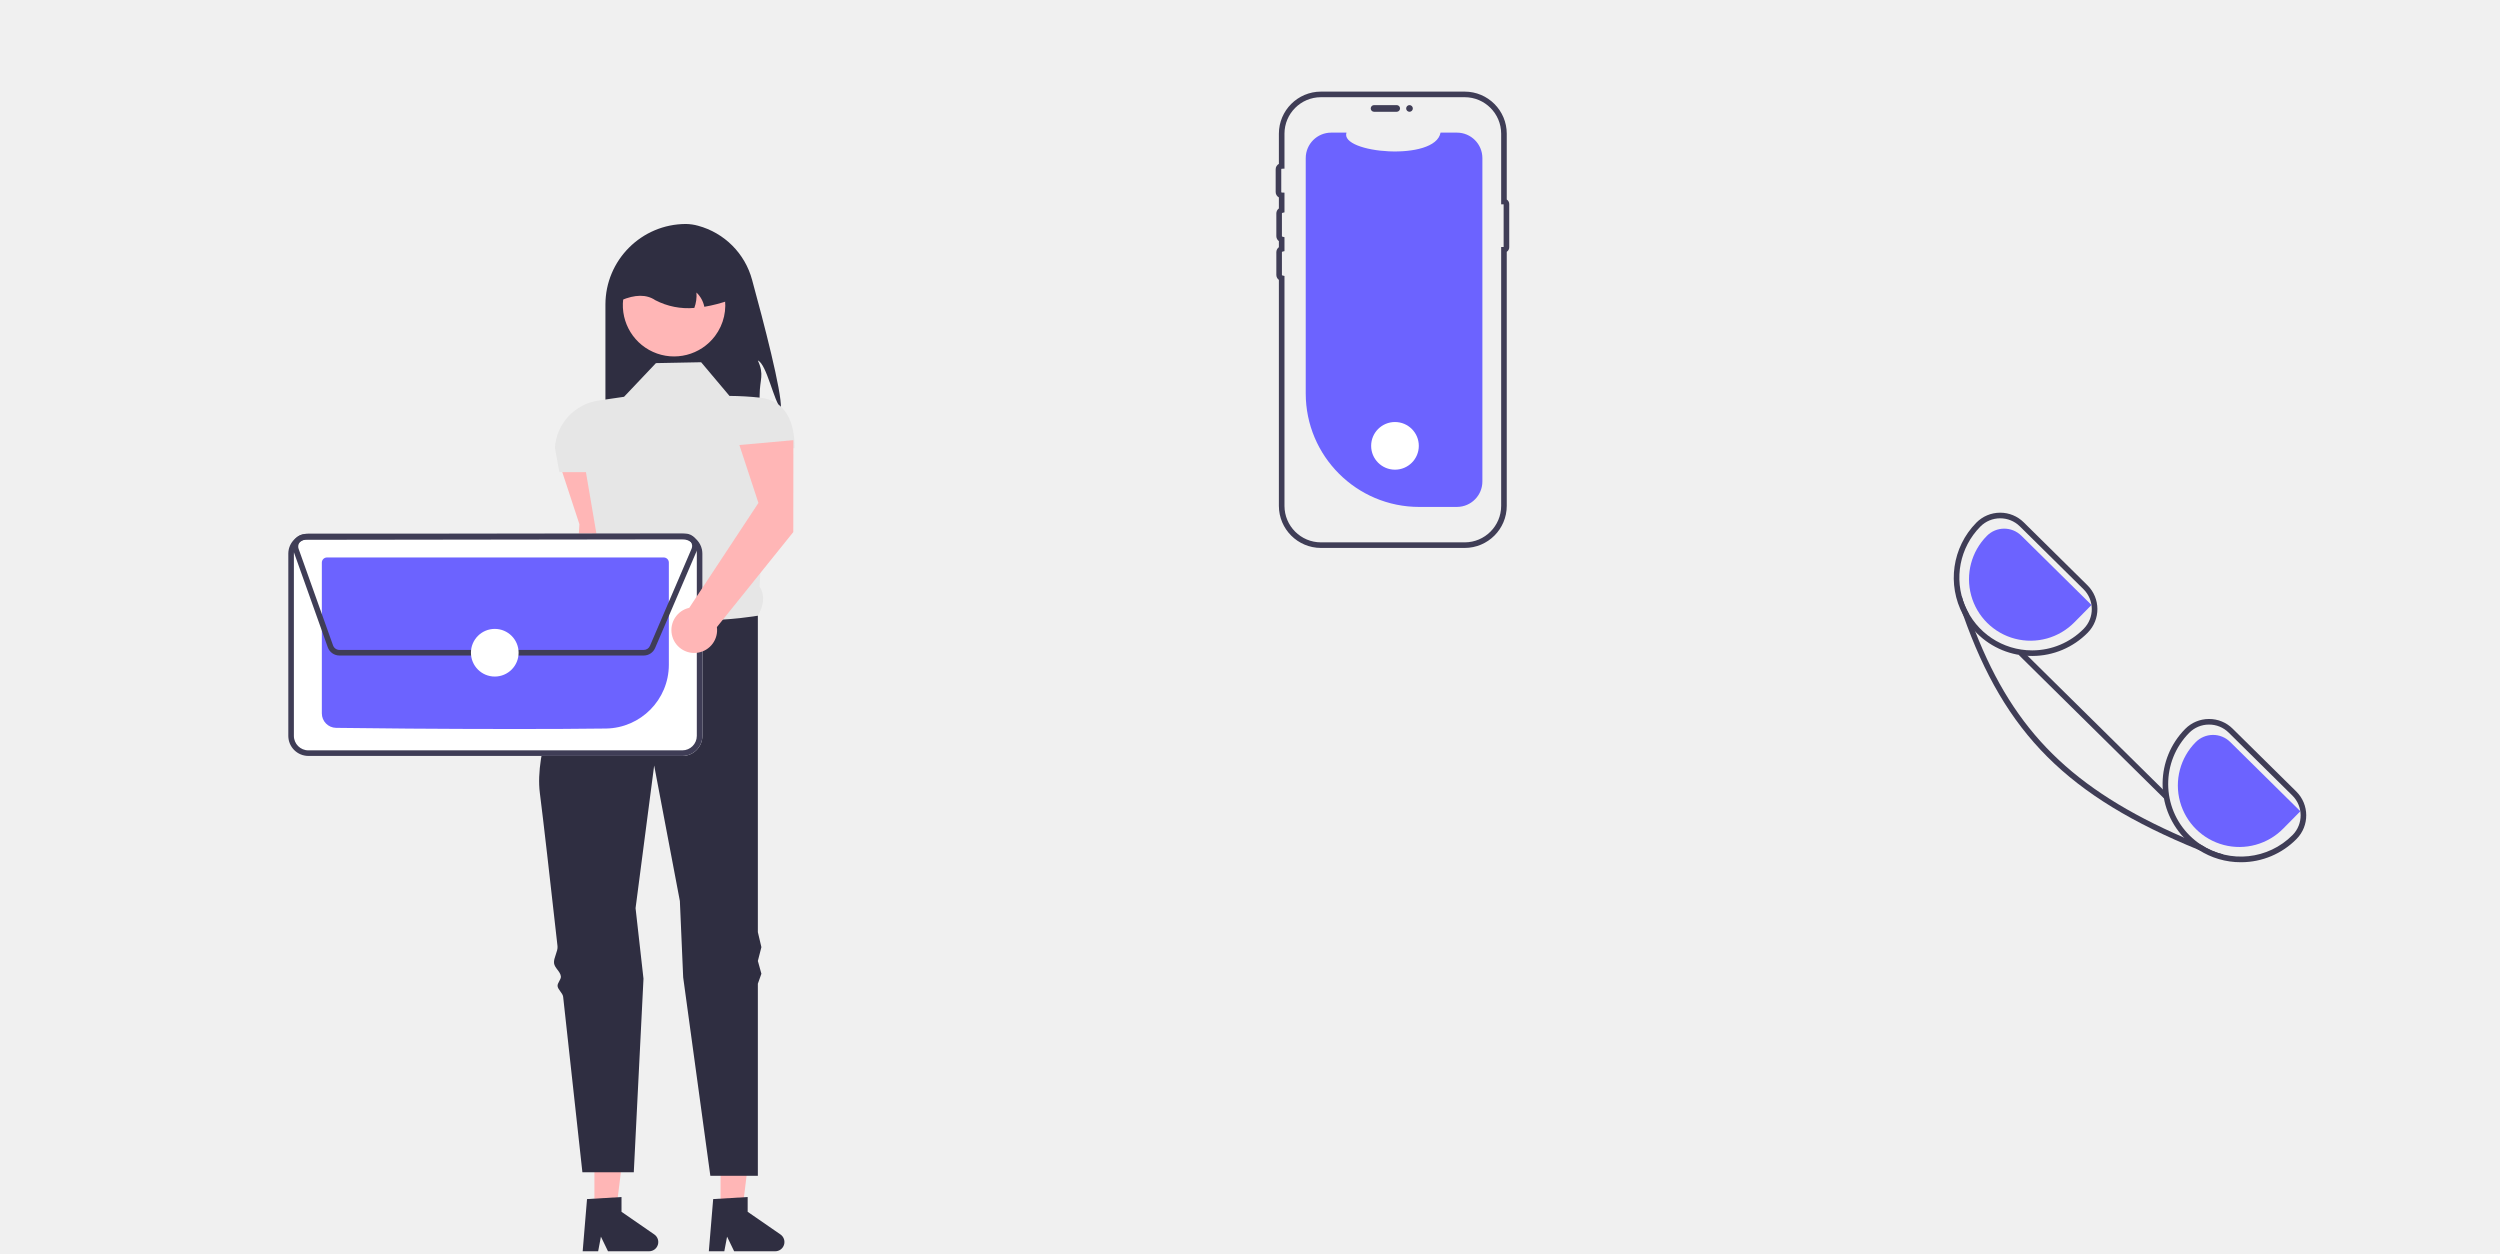
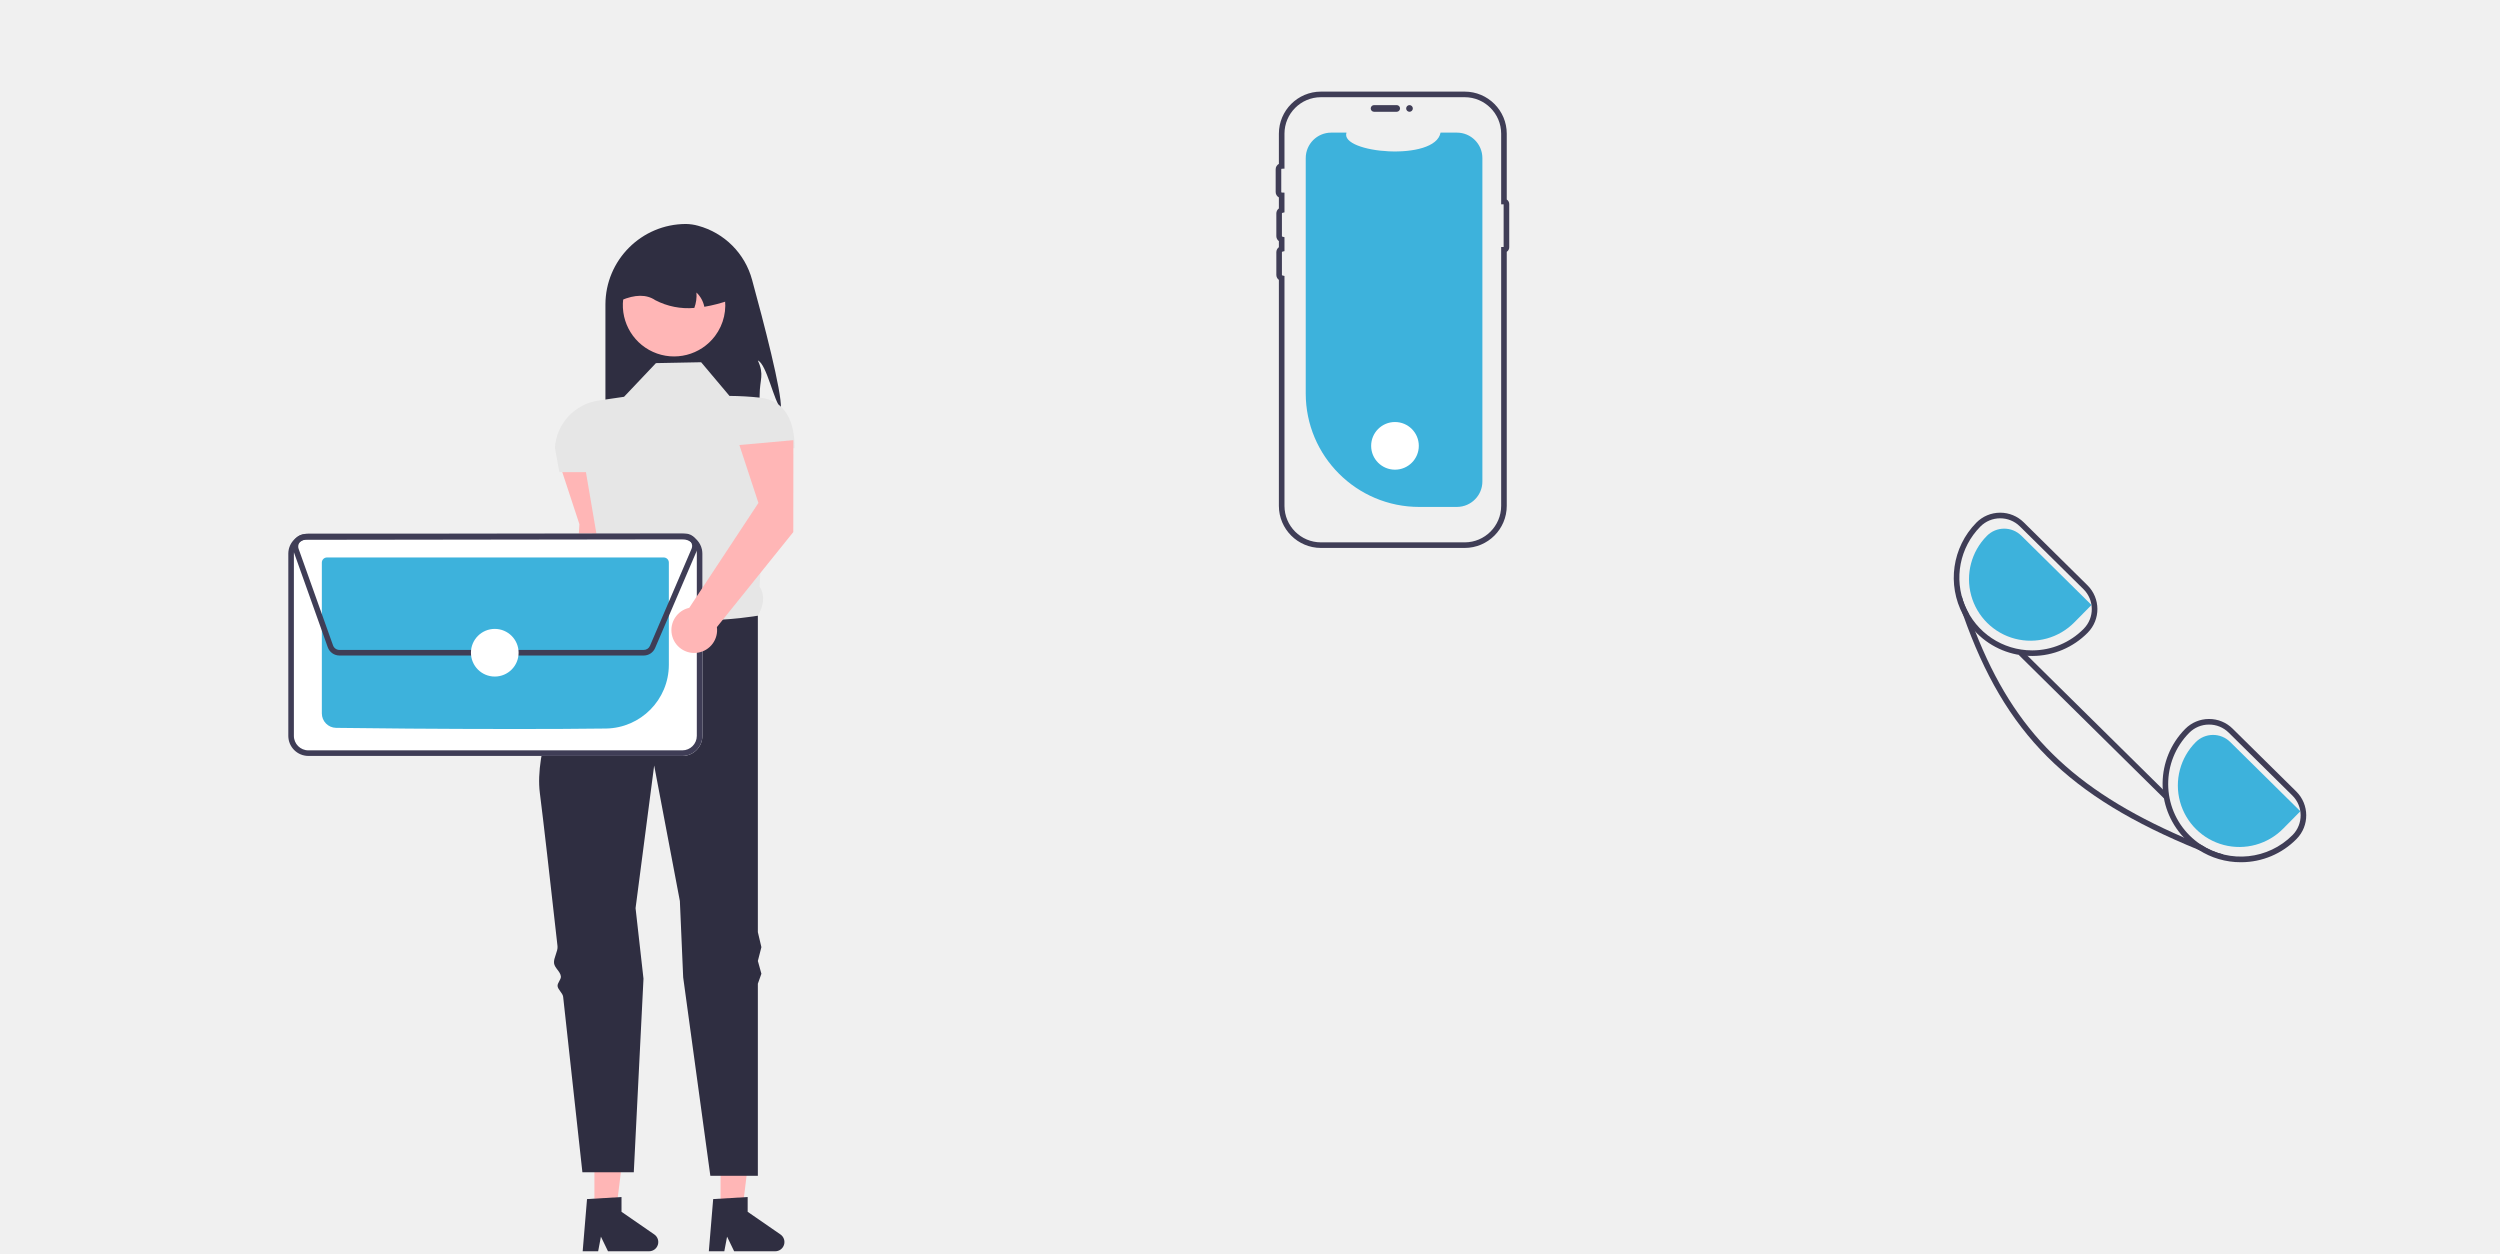
<svg xmlns="http://www.w3.org/2000/svg" data-name="Layer 1" width="894.249" height="448.282" viewBox="0 0 894.249 448.282">
  <path d="M447.37,674.141q-40.475,0-80.829-1.449c-38.44-1.381-78.19-2.808-115.136-23.299-25.845-14.333-48.735-37.329-66.194-66.504a223.77,223.77,0,0,1-25.369-63.604,261.476,261.476,0,0,1,.953-123.779,219.834,219.834,0,0,1,14.741-40.4c26.943-55.793,76.085-93.246,134.826-102.754a6.807,6.807,0,0,1,1.463-.031c.264.014.528.029.796.018l.346-.11a16.882,16.882,0,0,1,2.721-.698c90.594-13.487,186.365,13.802,276.952,78.914,70.042,50.351,162.868,77.464,283.781,82.889l1.717.09c33.66,1.934,66.218,15.811,94.16,40.133,27.579,24.006,48.287,56.034,59.884,92.624,1.426,4.461,2.733,9.104,3.884,13.801a26.039,26.039,0,0,1-6.941,24.69v.009l-.301.31c-.725.721-1.488,1.412-2.267,2.056l-.917.756c-7.727,6.365-13.83,11.394-21.135,15.299a64.983,64.983,0,0,1-15.419,5.821c-29.465,7.184-59.388,13.844-88.936,19.797-57.385,11.57-116.281,21.115-175.054,28.368A2269.141,2269.141,0,0,1,447.37,674.141Zm-136.232-419.845a3.507,3.507,0,0,0-.539.037c-58.192,9.419-106.869,46.504-133.544,101.745a217.624,217.624,0,0,0-14.595,40,259.188,259.188,0,0,0-.941,122.681,221.622,221.622,0,0,0,25.123,62.996c17.288,28.889,39.944,51.654,65.518,65.836,36.614,20.308,76.176,21.729,114.436,23.102a2266.314,2266.314,0,0,0,358.315-15.595c58.735-7.249,117.593-16.787,174.94-28.351,29.528-5.948,59.43-12.604,88.875-19.783a63.358,63.358,0,0,0,15.047-5.679c7.157-3.826,13.202-8.807,20.855-15.111l.917-.755c.67-.554,1.329-1.146,1.958-1.761l.181-.189c6.289-6.339,8.735-14.702,6.71-22.944v-.001c-1.139-4.646-2.432-9.24-3.844-13.655-23.69-74.746-84.974-127.569-152.496-131.447l-1.707-.09c-55.232-2.479-103.564-9.344-147.752-20.99-52.75-13.902-98.801-34.83-136.876-62.201-90.242-64.862-185.613-92.049-275.811-78.626a15.473,15.473,0,0,0-2.479.643l-.623.174a9.374,9.374,0,0,1-1.062-.013C311.537,254.307,311.335,254.296,311.138,254.296Z" transform="translate(-152.8755 -225.8589)" fill="#f0f0f0" />
  <path d="M432.202,371.915c-2.498-2.397-5.053-15.762-8.242-17.118,2.384,5.269.653,6.663.64,12.446a39.123,39.123,0,0,1-1.141,9.745H369.435V334.825a28.847,28.847,0,0,1,28.848-28.848,17.214,17.214,0,0,1,4.276.626A27.428,27.428,0,0,1,421.909,326.007C426.028,341.061,432.578,366.119,432.202,371.915Z" transform="translate(-152.8755 -225.8589)" fill="#2f2e41" />
  <path d="M372.605,423.782l.027-32.863L353.314,392.645l6.818,20.726-3.191,52.096a8.173,8.173,0,1,0,9.89,6.889Z" transform="translate(-152.8755 -225.8589)" fill="#ffb6b6" />
  <polygon points="257.746 432.76 265.55 432.759 269.263 402.657 257.744 402.657 257.746 432.76" fill="#ffb6b6" />
  <path d="M407.978,654.769l12.337-.736v5.286l11.729,8.101a3.302,3.302,0,0,1-1.876,6.019H415.481L412.949,668.209l-.988,5.228h-5.538Z" transform="translate(-152.8755 -225.8589)" fill="#2f2e41" />
  <polygon points="212.62 432.76 220.425 432.759 224.137 402.657 212.619 402.657 212.62 432.76" fill="#ffb6b6" />
  <path d="M362.853,654.769l12.337-.736v5.286l11.729,8.101a3.302,3.302,0,0,1-1.876,6.019H370.355l-2.532-5.228-.988,5.228H361.297Z" transform="translate(-152.8755 -225.8589)" fill="#2f2e41" />
  <path d="M403.672,355.43l-16.167.317-11.412,12.046-9.149,1.342a18.266,18.266,0,0,0-15.577,16.897v0l1.585,8.706h9.51l5.502,32.303c-2.139,5.451-2.285,9.754,2.107,11.444l13.631,25.678L423.96,446.094c2.042-3.51,2.696-7.036.609-10.464l2.878-49.45h9.677v0c0-9.249-3.128-17.046-12.32-18.075a108.654,108.654,0,0,0-10.989-.629Z" transform="translate(-152.8755 -225.8589)" fill="#e6e6e6" />
  <path d="M423.96,446.094s-39.309,6.974-53.891-7.608c0,0-1.48,2.513-3.711,6.682-.642,1.199-1.881,2.011-2.629,3.463-.68,1.32-2.429,2.942-3.17,4.439-.596,1.204.36,2.777-.26,4.078-7.468,15.664-16.193,37.759-14.322,52.348,1.206,9.409,3.698,31.302,6.322,54.816.205,1.837-1.455,4.197-1.249,6.049.194,1.746,2.255,2.984,2.45,4.734.129,1.162-1.31,2.348-1.181,3.508.141,1.273,1.85,2.522,1.991,3.79,3.594,32.468,6.886,62.781,6.886,62.781h18.386l3.469-69.232-2.835-25.236,6.657-51.038,9.193,48.502,1.183,27.297,9.715,70.975H423.96v-68.708l1.268-3.569-1.268-4.578,1.268-4.932-1.268-5.372Z" transform="translate(-152.8755 -225.8589)" fill="#2f2e41" />
  <path d="M408.634,346.055a18.326,18.326,0,1,1,3.175-15.314c.053.22.097.438.14.665A18.301,18.301,0,0,1,408.634,346.055Z" transform="translate(-152.8755 -225.8589)" fill="#ffb6b6" />
  <path d="M404.813,335.598a9.633,9.633,0,0,0-2.815-5.104,13.142,13.142,0,0,1-.761,5.51,25.395,25.395,0,0,1-13.955-2.764c-3.233-2.194-7.348-2.004-12.141,0a17.75,17.75,0,0,1,17.752-17.752h3.17a17.756,17.756,0,0,1,17.752,17.752A52.852,52.852,0,0,1,404.813,335.598Z" transform="translate(-152.8755 -225.8589)" fill="#2f2e41" />
  <circle cx="113.249" cy="285" r="51" fill="#f0f0f0" />
  <circle cx="438.249" cy="51" r="51" fill="#f0f0f0" />
  <circle cx="843.249" cy="293" r="51" fill="#f0f0f0" />
-   <path d="M683.125,282.421V398.067A9.119,9.119,0,0,1,674.101,407.186a.802.802,0,0,1-.1.004H660.541a40.606,40.606,0,0,1-40.606-40.606v-84.163a9.123,9.123,0,0,1,9.123-9.123l5.454,0c-2.527,7.371,31.765,10.474,33.648,0l5.841,0A9.123,9.123,0,0,1,683.125,282.421Z" transform="translate(-152.8755 -225.8589)" fill="#6c63ff" />
+   <path d="M683.125,282.421V398.067A9.119,9.119,0,0,1,674.101,407.186a.802.802,0,0,1-.1.004H660.541a40.606,40.606,0,0,1-40.606-40.606v-84.163a9.123,9.123,0,0,1,9.123-9.123l5.454,0c-2.527,7.371,31.765,10.474,33.648,0l5.841,0A9.123,9.123,0,0,1,683.125,282.421Z" transform="translate(-152.8755 -225.8589)" fill="#3db2dc" />
  <path d="M643.182,264.65a1.197,1.197,0,0,1,1.196-1.196h8.13a1.196,1.196,0,0,1,0,2.391h-8.13A1.197,1.197,0,0,1,643.182,264.65Z" transform="translate(-152.8755 -225.8589)" fill="#3f3d56" />
  <path d="M676.794,421.859h-51.416a15.063,15.063,0,0,1-15.046-15.046V325.972a2.187,2.187,0,0,1-.911-1.779v-8.13a2.186,2.186,0,0,1,.911-1.778v-2.182a2.186,2.186,0,0,1-.911-1.778v-8.131a2.186,2.186,0,0,1,.911-1.778v-3.944a2.184,2.184,0,0,1-1.15-1.93v-8.13a2.184,2.184,0,0,1,1.15-1.93V273.674A15.063,15.063,0,0,1,625.378,258.628h51.416a15.063,15.063,0,0,1,15.046,15.046V297.23a1.886,1.886,0,0,1,.886,1.598v15.503a1.887,1.887,0,0,1-.886,1.599V406.813A15.063,15.063,0,0,1,676.794,421.859ZM625.378,260.628a13.061,13.061,0,0,0-13.046,13.046v12.508l-.962.037a.195.195,0,0,0-.188.192V294.541a.196.196,0,0,0,.188.192l.962.037v7.049l-.761.188a.197.197,0,0,0-.15.187v8.131a.197.197,0,0,0,.15.187l.761.188v4.991l-.761.188a.197.197,0,0,0-.15.187v8.13a.197.197,0,0,0,.15.187l.761.188V406.813a13.061,13.061,0,0,0,13.046,13.046h51.416a13.061,13.061,0,0,0,13.046-13.046V314.217h.886V298.942h-.886V273.674a13.061,13.061,0,0,0-13.046-13.046Z" transform="translate(-152.8755 -225.8589)" fill="#3f3d56" />
  <circle cx="504.176" cy="38.791" r="1.196" fill="#3f3d56" />
  <path d="M396.956,496.262H263.168a7.188,7.188,0,0,1-7.17-7.169v-65.189a7.188,7.188,0,0,1,7.169-7.17H396.955a7.188,7.188,0,0,1,7.17,7.169v65.189A7.188,7.188,0,0,1,396.956,496.262Z" transform="translate(-152.8755 -225.8589)" fill="#fff" />
  <path d="M396.956,496.262H263.168a7.188,7.188,0,0,1-7.17-7.169v-65.189a7.188,7.188,0,0,1,7.169-7.17H396.955a7.188,7.188,0,0,1,7.17,7.169v65.189A7.188,7.188,0,0,1,396.956,496.262ZM263.168,418.734a5.185,5.185,0,0,0-5.17,5.171v65.187a5.185,5.185,0,0,0,5.171,5.17H396.954a5.185,5.185,0,0,0,5.171-5.171v-65.187a5.185,5.185,0,0,0-5.171-5.17Z" transform="translate(-152.8755 -225.8589)" fill="#3f3d56" />
-   <path d="M337.232,486.628c-26.386,0-53.899-.252-64.164-.416a5.176,5.176,0,0,1-5.07-5.155V427.095a1.83,1.83,0,0,1,1.823-1.828H390.297a1.829,1.829,0,0,1,1.827,1.823v36.612a22.842,22.842,0,0,1-22.457,22.752C360.1,486.579,348.771,486.628,337.232,486.628Z" transform="translate(-152.8755 -225.8589)" fill="#6c63ff" />
+   <path d="M337.232,486.628c-26.386,0-53.899-.252-64.164-.416a5.176,5.176,0,0,1-5.07-5.155V427.095a1.83,1.83,0,0,1,1.823-1.828H390.297a1.829,1.829,0,0,1,1.827,1.823v36.612a22.842,22.842,0,0,1-22.457,22.752C360.1,486.579,348.771,486.628,337.232,486.628Z" transform="translate(-152.8755 -225.8589)" fill="#3db2dc" />
  <path d="M383.146,460.339H274.287a4.438,4.438,0,0,1-4.164-2.936l-12.321-34.566a4.423,4.423,0,0,1,4.158-5.907l136.072-.189a4.423,4.423,0,0,1,4.359,5.198l.105.044-.391.912-.004.009-14.895,34.755A4.41,4.41,0,0,1,383.146,460.339Zm14.892-41.598-136.075.189a2.423,2.423,0,0,0-2.278,3.235l12.321,34.565a2.433,2.433,0,0,0,2.282,1.608H383.146a2.413,2.413,0,0,0,2.222-1.467l14.896-34.756.732.314-.732-.314a2.421,2.421,0,0,0-2.226-3.375Z" transform="translate(-152.8755 -225.8589)" fill="#3f3d56" />
  <circle cx="176.983" cy="233.48" r="8.524" fill="#fff" />
  <circle cx="498.983" cy="159.48" r="8.524" fill="#fff" />
  <path d="M974.255,508.979l-22.77-22.48a11.884,11.884,0,0,0-8.43-3.46h-.08a11.914,11.914,0,0,0-8.46,3.56,27.991,27.991,0,0,0-.49,38.84c.24.26.49.51.74.76a27.248,27.248,0,0,0,4.56,3.65,27.676,27.676,0,0,0,15.11,4.43h.17a27.826,27.826,0,0,0,19.75-8.32,12.023,12.023,0,0,0-.1-16.98Zm-1.32,15.57a26.092,26.092,0,0,1-32.76,3.48,26.786,26.786,0,0,1-4.01-3.25,26.002,26.002,0,0,1-.23-36.77,9.913,9.913,0,0,1,7.06-2.97h.06a9.911,9.911,0,0,1,7.02,2.88l22.77,22.49a10.007,10.007,0,0,1,.09,14.14Z" transform="translate(-152.8755 -225.8589)" fill="#3f3d56" />
  <path d="M899.545,435.199l-22.77-22.49a11.926,11.926,0,0,0-8.43-3.46h-.07a11.947,11.947,0,0,0-8.47,3.57,28.077,28.077,0,0,0-4.72,33l.01.01a27.562,27.562,0,0,0,4.33,5.93c.19.22.41.44.63.66a27.835,27.835,0,0,0,19.67,8.08h.18a27.854,27.854,0,0,0,19.75-8.33,11.999,11.999,0,0,0-.11-16.97Zm-1.32,15.57a25.855,25.855,0,0,1-18.33,7.73h-.17a26,26,0,0,1-18.49-44.27,10.008,10.008,0,0,1,14.14-.09l22.77,22.48A10.019,10.019,0,0,1,898.225,450.769Z" transform="translate(-152.8755 -225.8589)" fill="#3f3d56" />
-   <path d="M975.71,516.046l-25.103-24.794a8.727,8.727,0,0,0-12.327.076,22,22,0,1,0,31.305,30.919Z" transform="translate(-152.8755 -225.8589)" fill="#6c63ff" />
-   <path d="M901.004,442.262l-25.103-24.794a8.727,8.727,0,0,0-12.327.076,22,22,0,1,0,31.305,30.919Z" transform="translate(-152.8755 -225.8589)" fill="#6c63ff" />
+   <path d="M975.71,516.046l-25.103-24.794a8.727,8.727,0,0,0-12.327.076,22,22,0,1,0,31.305,30.919Z" transform="translate(-152.8755 -225.8589)" fill="#3db2dc" />
+   <path d="M901.004,442.262l-25.103-24.794a8.727,8.727,0,0,0-12.327.076,22,22,0,1,0,31.305,30.919Z" transform="translate(-152.8755 -225.8589)" fill="#3db2dc" />
  <path d="M948.125,531.489l-.6,1.58q-4.23-1.605-8.2-3.22c-46.88-19.13-69.26-41.52-84.23-84.02l-.01-.01q-1.065-3-2.07-6.14l1.58-.51a25.542,25.542,0,0,0,2.3,5.78q1.23,3.495,2.53,6.81c14.07,35.87,34.82,56.37,74.6,73.68q3,1.305,6.15,2.59A26.087,26.087,0,0,0,948.125,531.489Z" transform="translate(-152.8755 -225.8589)" fill="#3f3d56" />
  <rect x="900.623" y="448.539" width="2.001" height="73" transform="translate(-229.9252 559.8239) rotate(-45.35527)" fill="#3f3d56" />
  <path d="M436.64,416.173l.027-32.863-19.318,1.726,6.818,20.726-24.747,37.514a8.173,8.173,0,1,0,9.89,6.889Z" transform="translate(-152.8755 -225.8589)" fill="#ffb6b6" />
</svg>
